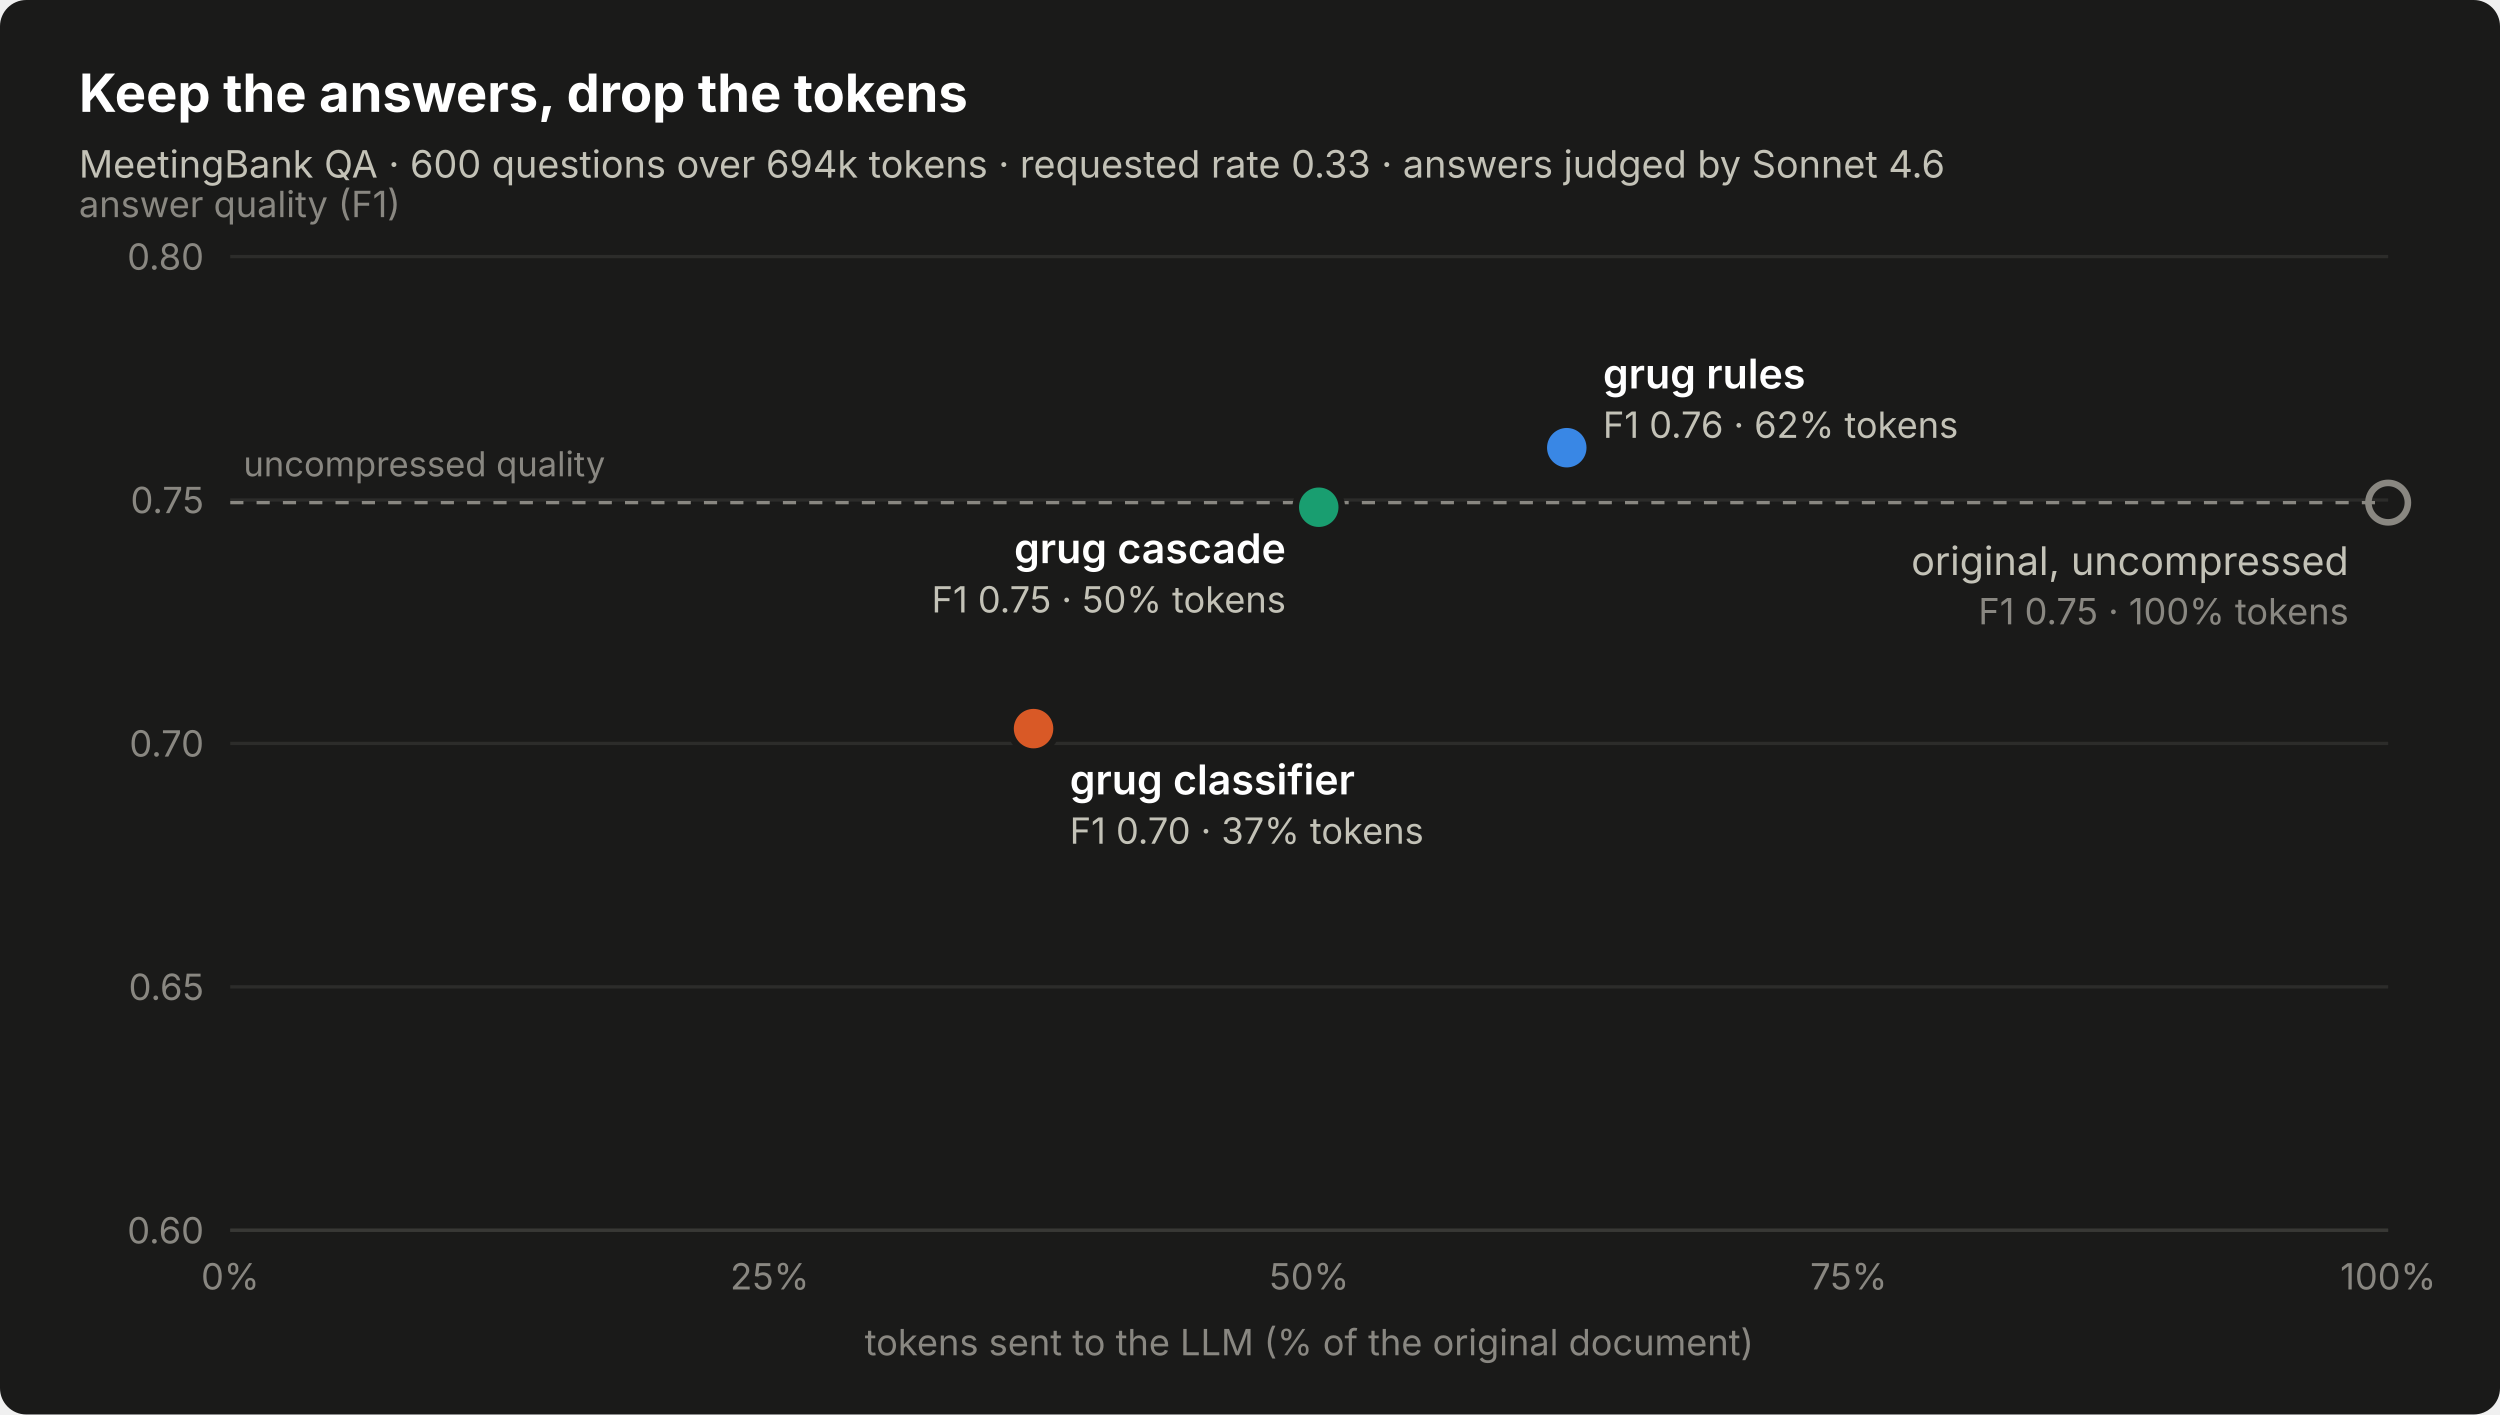
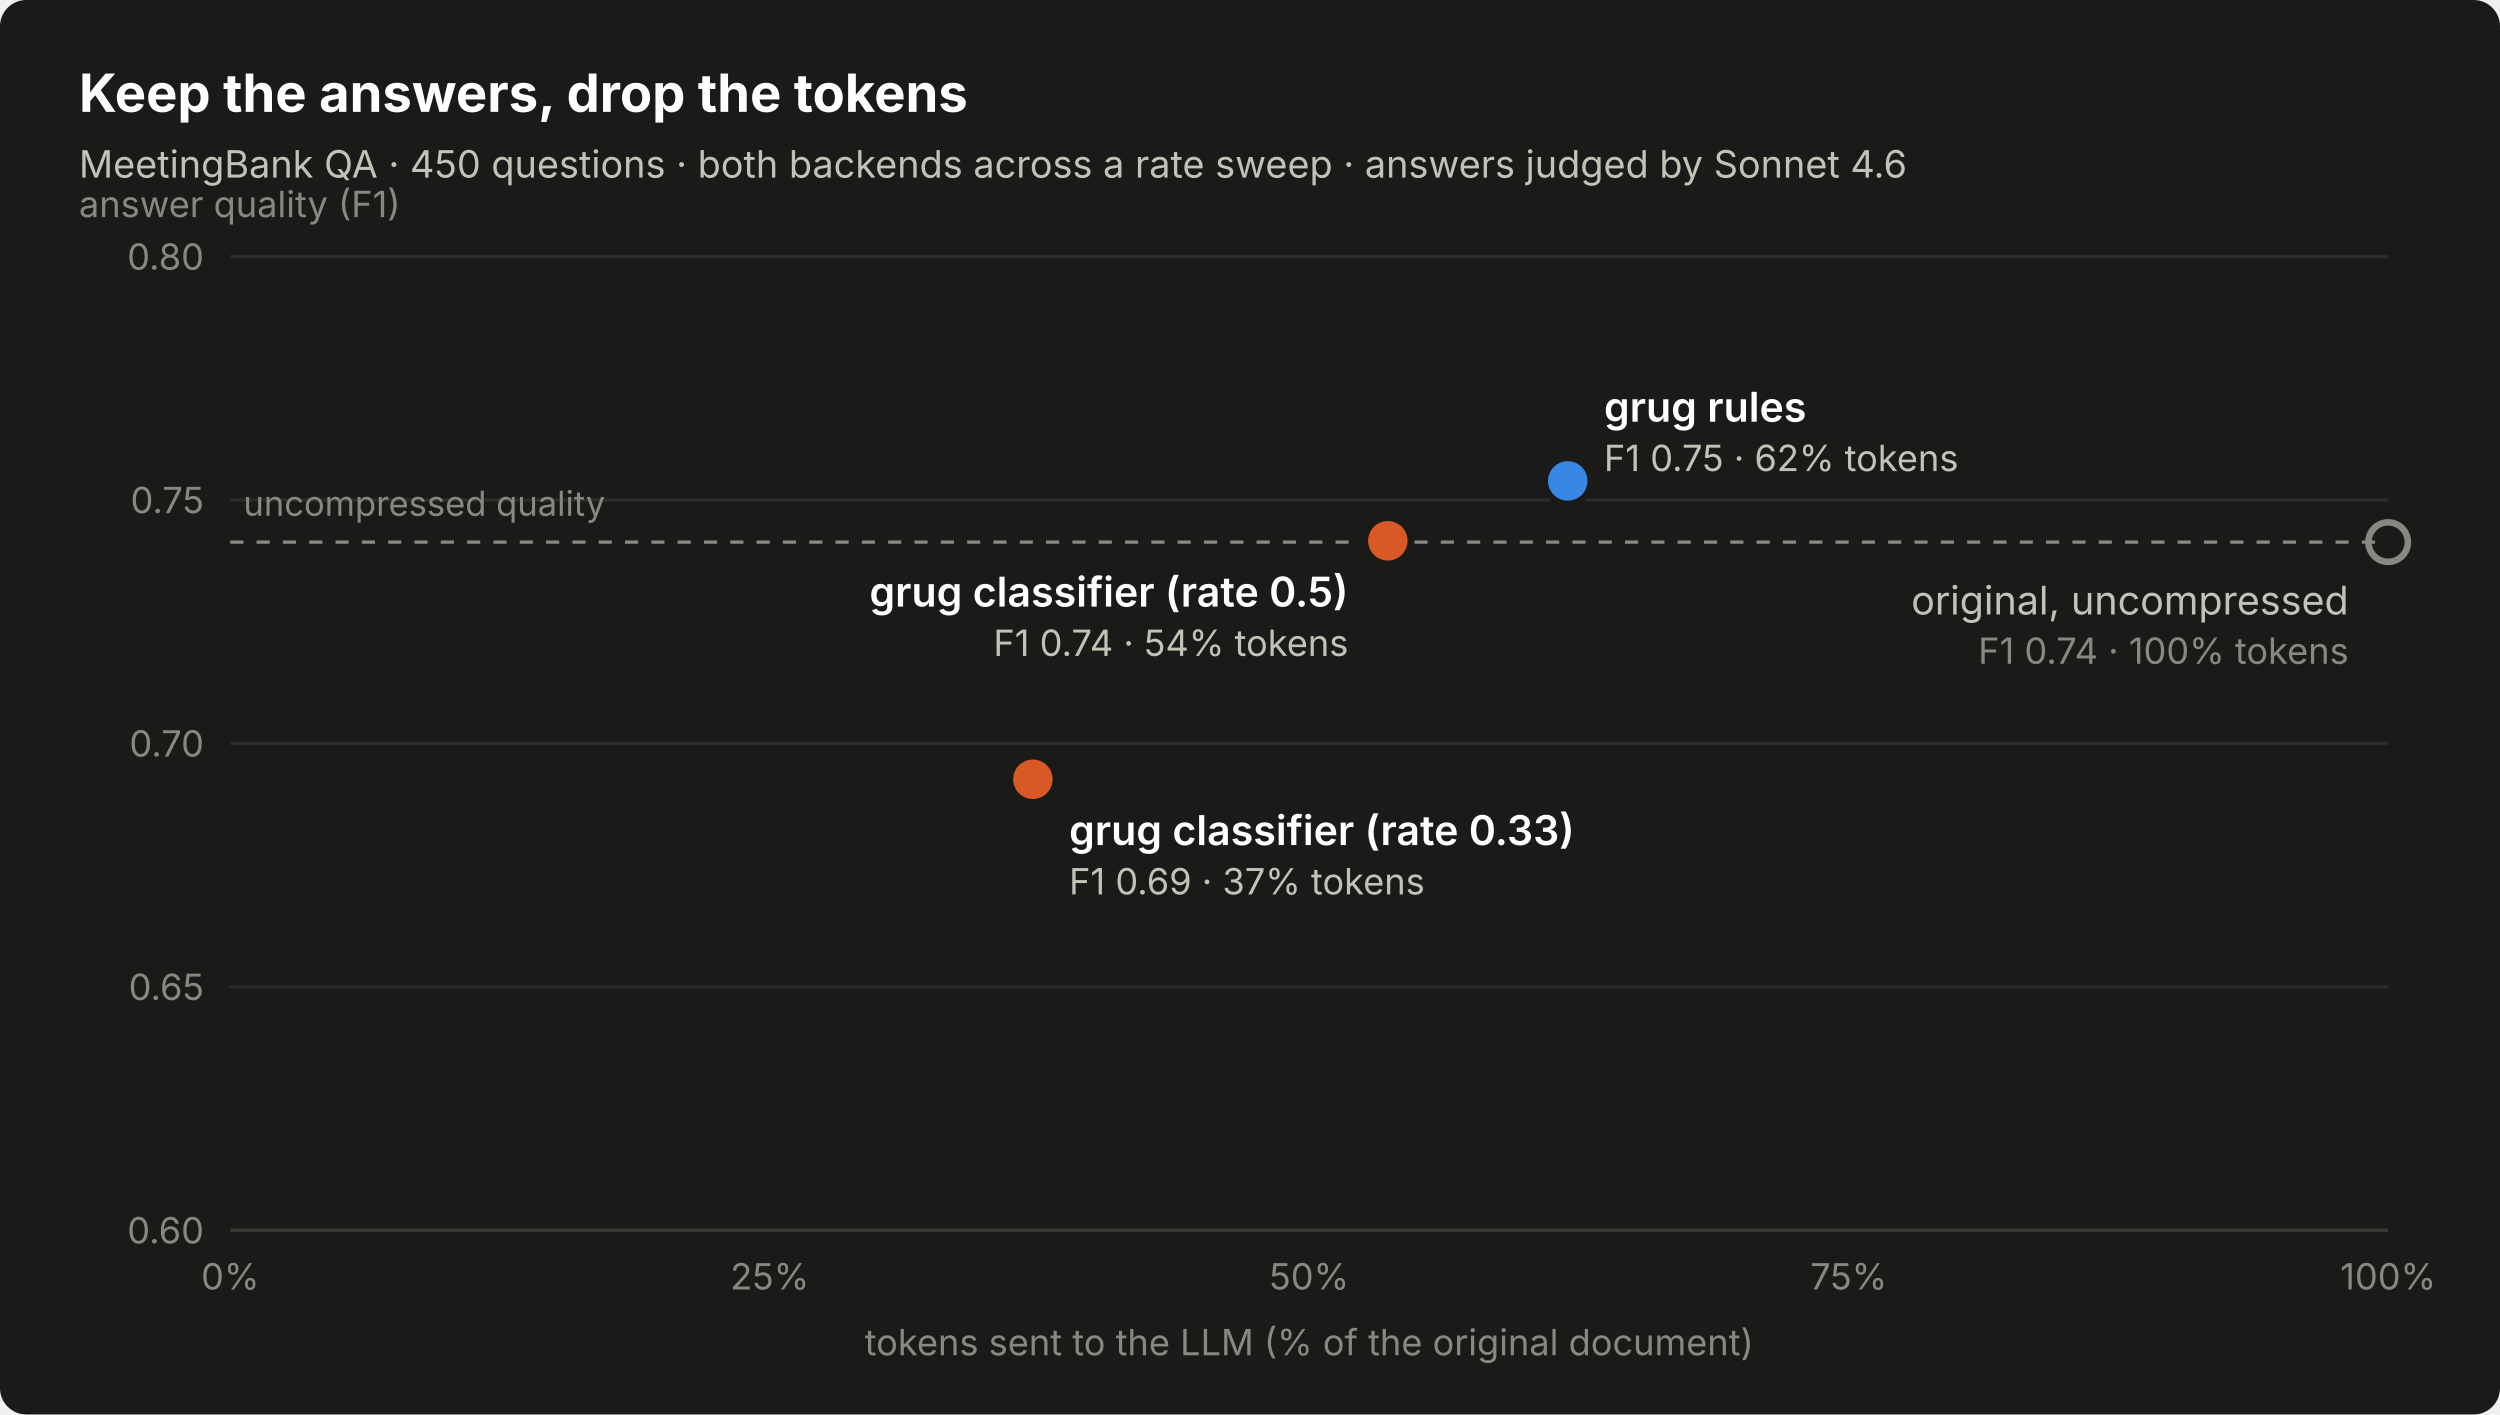
- <svg xmlns="http://www.w3.org/2000/svg" viewBox="0 0 760 430" font-family="system-ui, -apple-system, 'Segoe UI', sans-serif" role="img" aria-label="Answer quality versus tokens sent: grug rules beats the uncompressed baseline with 62% of the tokens; the grug cascade matches the uncompressed document on half the tokens; the classifier keeps F1 0.70 with 37%.">
+ <svg xmlns="http://www.w3.org/2000/svg" viewBox="0 0 760 430" font-family="system-ui, -apple-system, 'Segoe UI', sans-serif" role="img" aria-label="Answer quality versus tokens sent: grug rules beats the uncompressed baseline with 62% of the tokens; the grug classifier matches the uncompressed document on 54% and keeps F1 0.69 with 37%.">
  <rect width="760" height="430" rx="8" fill="#1a1a19" />
  <text x="24.0" y="34.0" font-size="16" fill="#ffffff" font-weight="700">Keep the answers, drop the tokens</text>
-   <text x="24.0" y="54.0" font-size="11.5" fill="#c3c2b7">MeetingBank QA · 600 questions over 694k tokens · requested rate 0.33 · answers judged by Sonnet 4.6</text>
+   <text x="24.0" y="54.0" font-size="11.5" fill="#c3c2b7">MeetingBank QA · 450 questions · both backends across a rate sweep · answers judged by Sonnet 4.6</text>
  <line x1="70" y1="374.0" x2="726" y2="374.0" stroke="#2c2c2a" stroke-width="1" />
  <text x="62.0" y="378.0" font-size="11" fill="#898781" text-anchor="end">0.60</text>
  <line x1="70" y1="300.0" x2="726" y2="300.0" stroke="#2c2c2a" stroke-width="1" />
  <text x="62.0" y="304.0" font-size="11" fill="#898781" text-anchor="end">0.65</text>
  <line x1="70" y1="226.0" x2="726" y2="226.0" stroke="#2c2c2a" stroke-width="1" />
  <text x="62.0" y="230.0" font-size="11" fill="#898781" text-anchor="end">0.70</text>
  <line x1="70" y1="152.0" x2="726" y2="152.0" stroke="#2c2c2a" stroke-width="1" />
  <text x="62.0" y="156.0" font-size="11" fill="#898781" text-anchor="end">0.75</text>
  <line x1="70" y1="78.0" x2="726" y2="78.0" stroke="#2c2c2a" stroke-width="1" />
  <text x="62.0" y="82.0" font-size="11" fill="#898781" text-anchor="end">0.80</text>
  <line x1="70" y1="374" x2="726" y2="374" stroke="#383835" stroke-width="1" />
  <text x="70.0" y="392.0" font-size="11" fill="#898781" text-anchor="middle">0%</text>
  <text x="234.0" y="392.0" font-size="11" fill="#898781" text-anchor="middle">25%</text>
  <text x="398.0" y="392.0" font-size="11" fill="#898781" text-anchor="middle">50%</text>
  <text x="562.0" y="392.0" font-size="11" fill="#898781" text-anchor="middle">75%</text>
  <text x="726.0" y="392.0" font-size="11" fill="#898781" text-anchor="middle">100%</text>
  <text x="398.0" y="412.0" font-size="11" fill="#898781" text-anchor="middle">tokens sent to the LLM (% of the original document)</text>
  <text x="24.0" y="66.0" font-size="11" fill="#898781">answer quality (F1)</text>
-   <line x1="70" y1="152.8" x2="726" y2="152.8" stroke="#898781" stroke-width="1" stroke-dasharray="4 4" />
-   <circle cx="726.0" cy="152.8" r="6" fill="none" stroke="#898781" stroke-width="2" />
-   <text x="714.0" y="174.8" font-size="12" fill="#c3c2b7" text-anchor="end">original, uncompressed</text>
-   <text x="714.0" y="189.8" font-size="11" fill="#898781" text-anchor="end">F1 0.75 · 100% tokens</text>
-   <circle cx="476.3" cy="136.1" r="7" fill="#3987e5" stroke="#1a1a19" stroke-width="2" />
-   <text x="487.3" y="118.1" font-size="12.5" fill="#ffffff" font-weight="600" text-anchor="start">grug rules</text>
-   <text x="487.3" y="133.1" font-size="11" fill="#c3c2b7" text-anchor="start">F1 0.76 · 62% tokens</text>
-   <circle cx="400.9" cy="154.2" r="7" fill="#199e70" stroke="#1a1a19" stroke-width="2" />
-   <text x="390.9" y="171.2" font-size="12.5" fill="#ffffff" font-weight="600" text-anchor="end">grug cascade</text>
-   <text x="390.9" y="186.2" font-size="11" fill="#c3c2b7" text-anchor="end">F1 0.75 · 50% tokens</text>
-   <circle cx="314.2" cy="221.5" r="7" fill="#d95926" stroke="#1a1a19" stroke-width="2" />
-   <text x="325.2" y="241.5" font-size="12.5" fill="#ffffff" font-weight="600" text-anchor="start">grug classifier</text>
-   <text x="325.2" y="256.5" font-size="11" fill="#c3c2b7" text-anchor="start">F1 0.70 · 37% tokens</text>
-   <text x="74.0" y="144.8" font-size="10.5" fill="#898781">uncompressed quality</text>
+   <line x1="70" y1="164.8" x2="726" y2="164.8" stroke="#898781" stroke-width="1" stroke-dasharray="4 4" />
+   <circle cx="726.0" cy="164.8" r="6" fill="none" stroke="#898781" stroke-width="2" />
+   <text x="714.0" y="186.8" font-size="12" fill="#c3c2b7" text-anchor="end">original, uncompressed</text>
+   <text x="714.0" y="201.8" font-size="11" fill="#898781" text-anchor="end">F1 0.74 · 100% tokens</text>
+   <circle cx="476.6" cy="146.2" r="7" fill="#3987e5" stroke="#1a1a19" stroke-width="2" />
+   <text x="487.6" y="128.2" font-size="12.5" fill="#ffffff" font-weight="600" text-anchor="start">grug rules</text>
+   <text x="487.6" y="143.2" font-size="11" fill="#c3c2b7" text-anchor="start">F1 0.75 · 62% tokens</text>
+   <circle cx="421.9" cy="164.4" r="7" fill="#d95926" stroke="#1a1a19" stroke-width="2" />
+   <text x="409.9" y="184.4" font-size="12.5" fill="#ffffff" font-weight="600" text-anchor="end">grug classifier (rate 0.5)</text>
+   <text x="409.9" y="199.4" font-size="11" fill="#c3c2b7" text-anchor="end">F1 0.74 · 54% tokens</text>
+   <circle cx="314.0" cy="236.9" r="7" fill="#d95926" stroke="#1a1a19" stroke-width="2" />
+   <text x="325.0" y="256.9" font-size="12.5" fill="#ffffff" font-weight="600" text-anchor="start">grug classifier (rate 0.33)</text>
+   <text x="325.0" y="271.9" font-size="11" fill="#c3c2b7" text-anchor="start">F1 0.69 · 37% tokens</text>
+   <text x="74.0" y="156.8" font-size="10.5" fill="#898781">uncompressed quality</text>
</svg>
